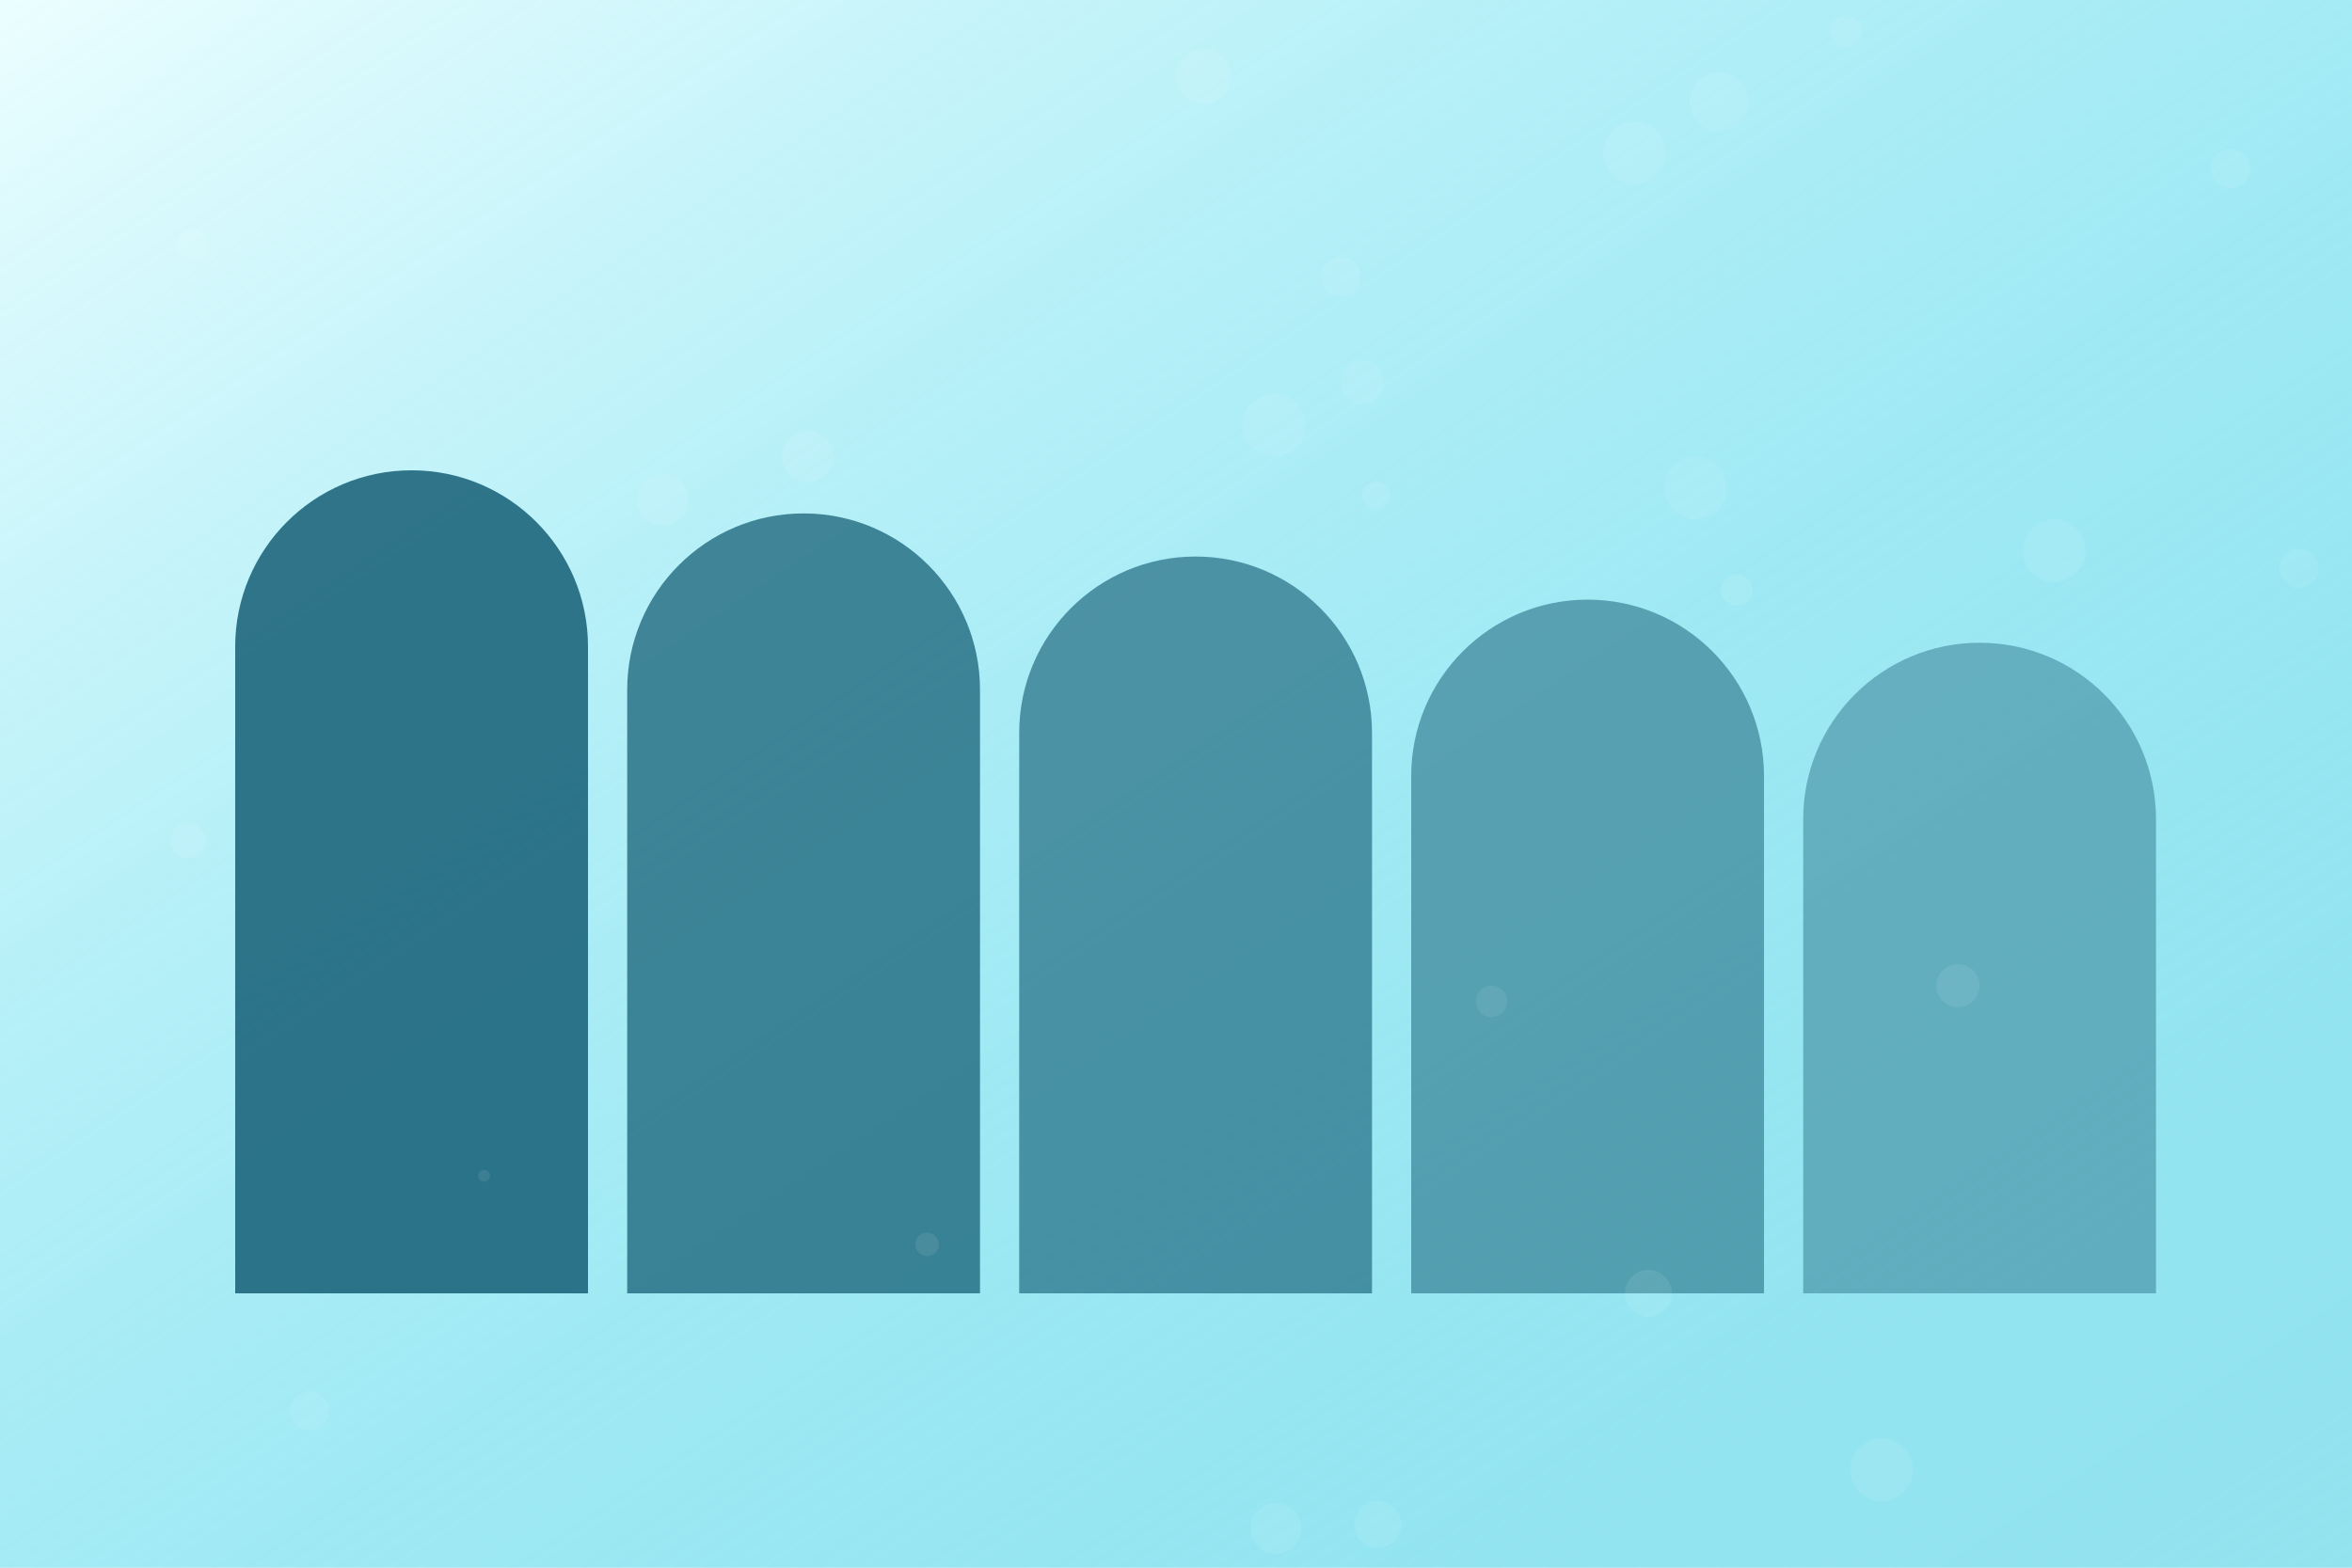
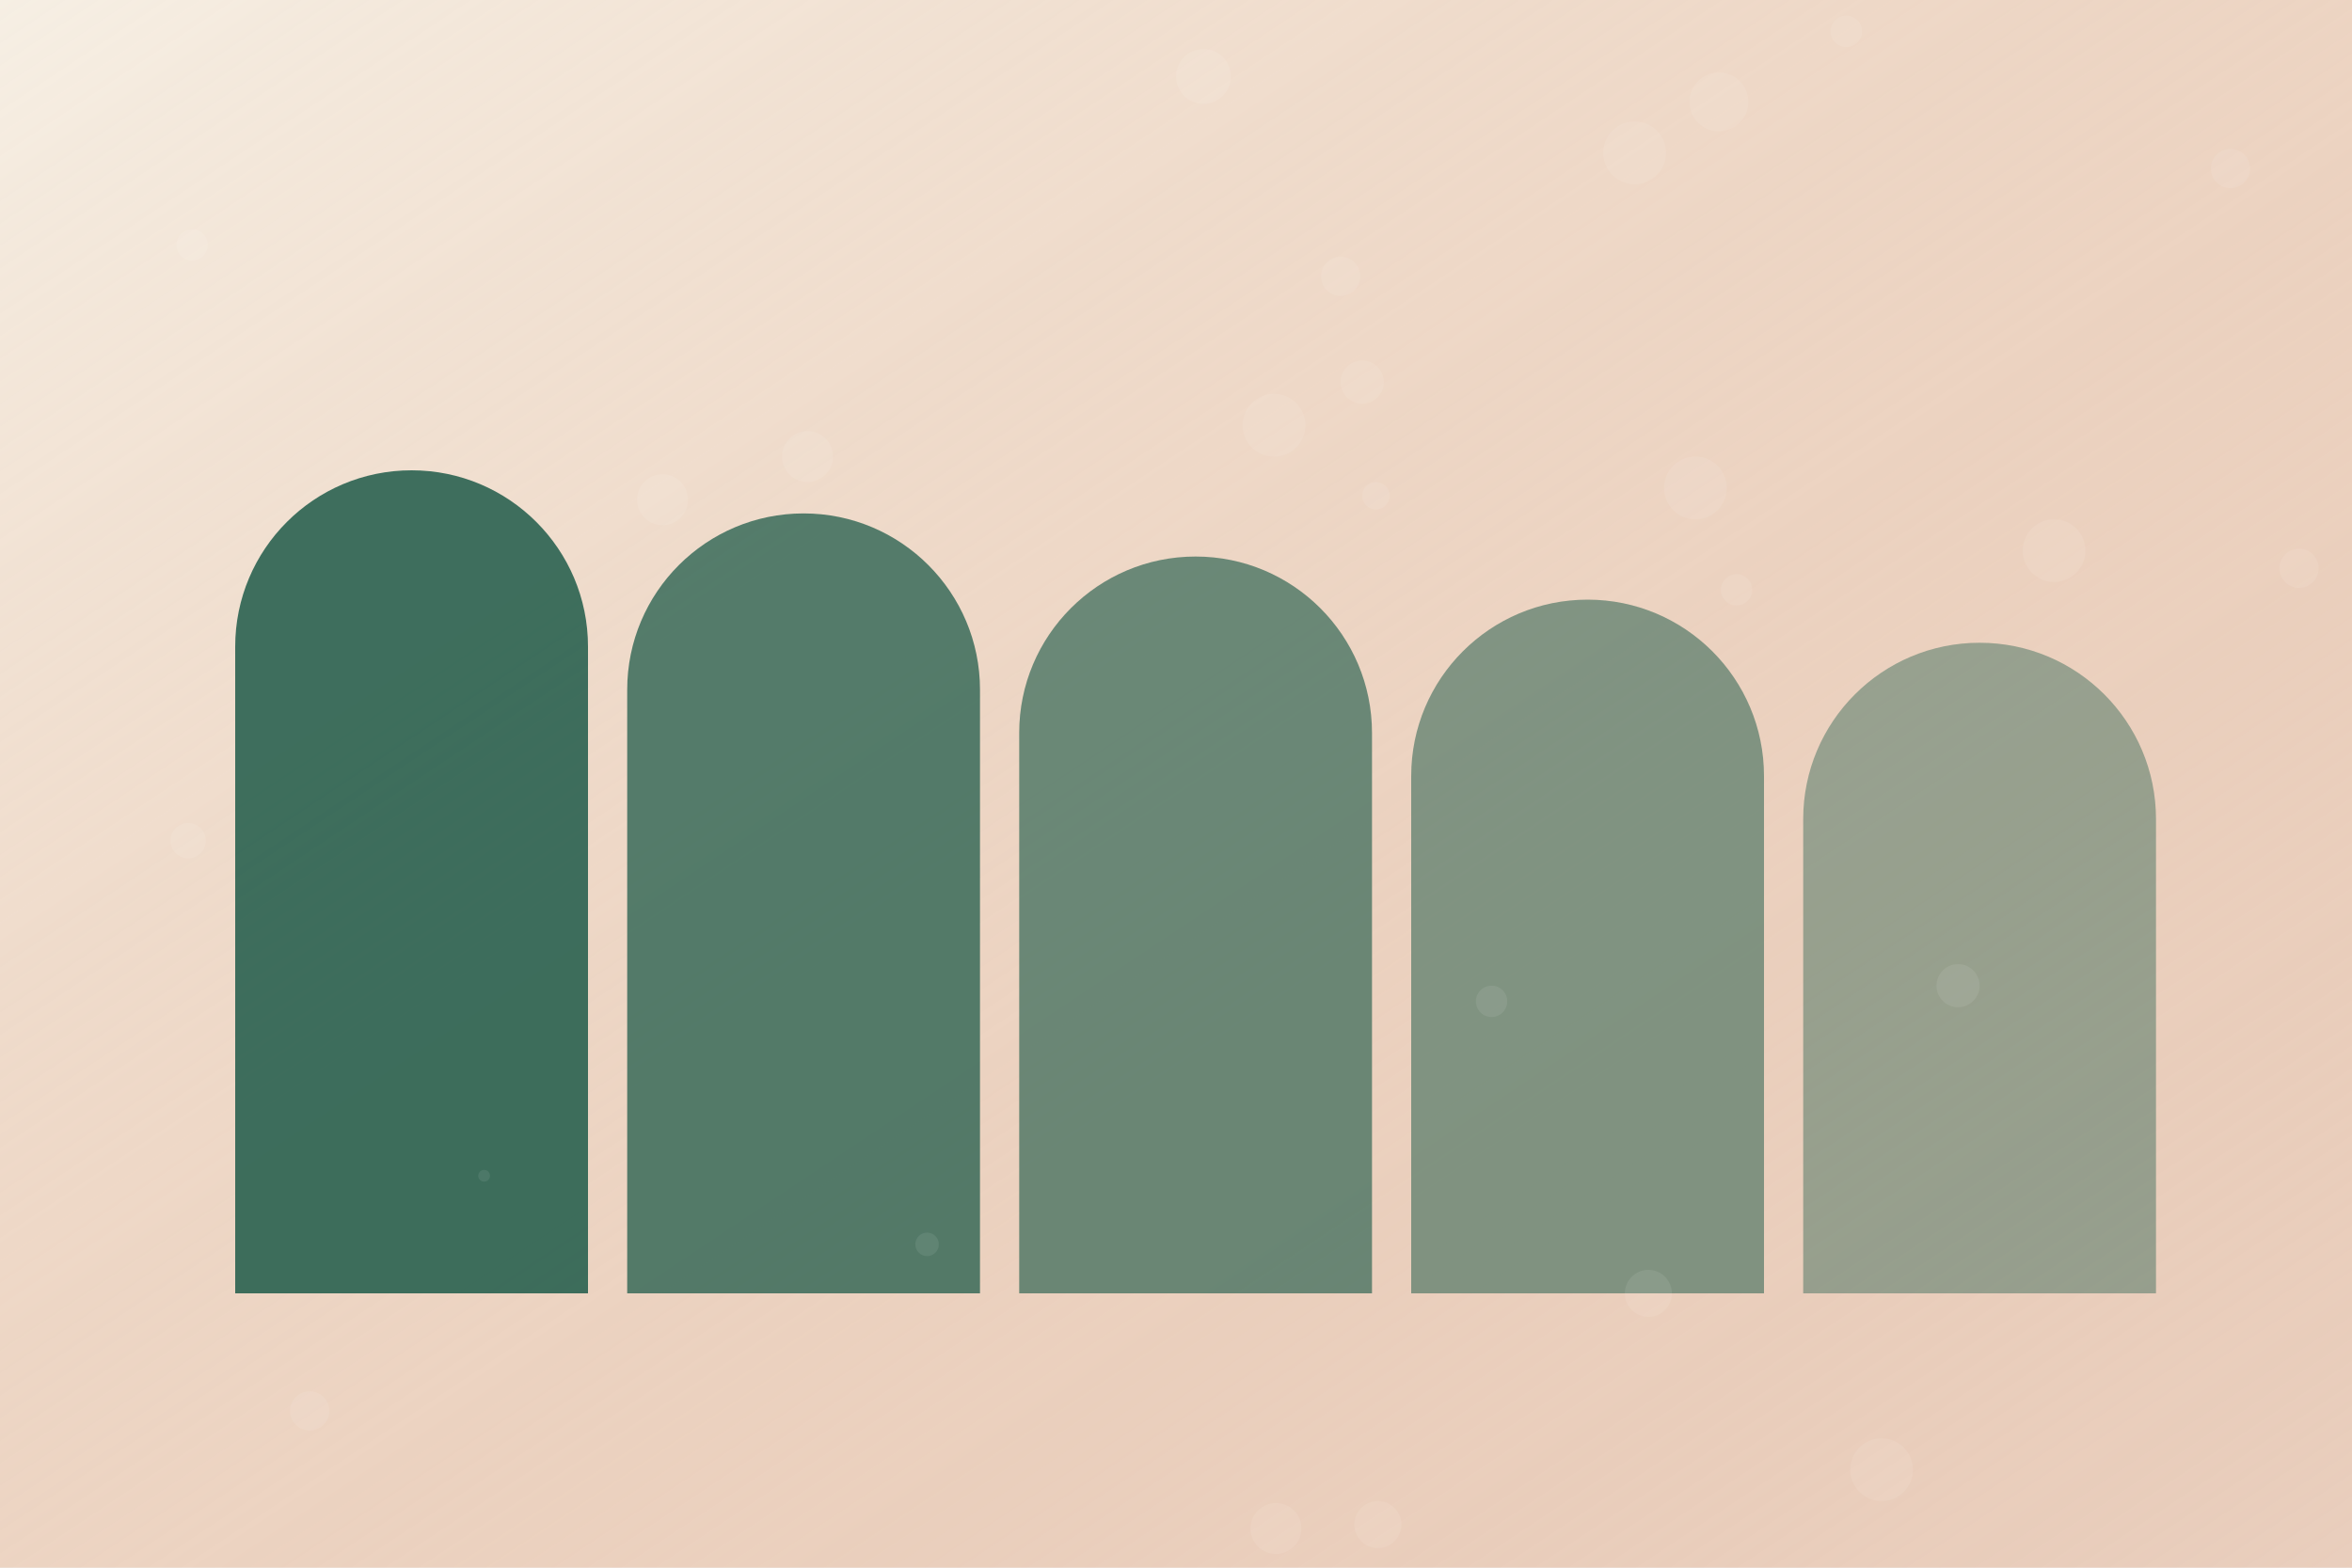
<svg xmlns="http://www.w3.org/2000/svg" viewBox="0 0 1200 800" width="1200" height="800" role="img" aria-hidden="true">
  <defs>
    <linearGradient id="g" x1="0" y1="0" x2="1" y2="1">
-       <stop offset="0" stop-color="#ecfeff" />
-       <stop offset="1" stop-color="#22d3ee" stop-opacity="0.45" />
+       <stop offset="0" stop-color="#f6efe4" />
+       <stop offset="1" stop-color="#e0a47e" stop-opacity="0.45" />
    </linearGradient>
  </defs>
  <rect width="1200" height="800" fill="url(#g)" />
-   <path d="M120 660 L120 330 A90 90 0 0 1 300 330 L300 660 Z" fill="#155e75" opacity="0.85" />
-   <path d="M320 660 L320 352 A90 90 0 0 1 500 352 L500 660 Z" fill="#155e75" opacity="0.74" />
-   <path d="M520 660 L520 374 A90 90 0 0 1 700 374 L700 660 Z" fill="#155e75" opacity="0.63" />
-   <path d="M720 660 L720 396 A90 90 0 0 1 900 396 L900 660 Z" fill="#155e75" opacity="0.52" />
-   <path d="M920 660 L920 418 A90 90 0 0 1 1100 418 L1100 660 Z" fill="#155e75" opacity="0.41" />
+   <path d="M120 660 L120 330 A90 90 0 0 1 300 330 L300 660 Z" fill="#1e5b49" opacity="0.85" />
+   <path d="M320 660 L320 352 A90 90 0 0 1 500 352 L500 660 Z" fill="#1e5b49" opacity="0.74" />
+   <path d="M520 660 L520 374 A90 90 0 0 1 700 374 L700 660 Z" fill="#1e5b49" opacity="0.63" />
+   <path d="M720 660 L720 396 A90 90 0 0 1 900 396 L900 660 Z" fill="#1e5b49" opacity="0.52" />
+   <path d="M920 660 L920 418 A90 90 0 0 1 1100 418 L1100 660 Z" fill="#1e5b49" opacity="0.41" />
  <circle cx="650" cy="217" r="16" fill="#ffffff" opacity="0.08" />
  <circle cx="841" cy="660" r="12" fill="#ffffff" opacity="0.08" />
  <circle cx="886" cy="301" r="8" fill="#ffffff" opacity="0.08" />
  <circle cx="158" cy="720" r="10" fill="#ffffff" opacity="0.08" />
  <circle cx="1048" cy="281" r="16" fill="#ffffff" opacity="0.08" />
  <circle cx="338" cy="255" r="13" fill="#ffffff" opacity="0.08" />
  <circle cx="98" cy="125" r="8" fill="#ffffff" opacity="0.08" />
  <circle cx="614" cy="39" r="14" fill="#ffffff" opacity="0.08" />
  <circle cx="865" cy="249" r="16" fill="#ffffff" opacity="0.08" />
  <circle cx="1138" cy="86" r="10" fill="#ffffff" opacity="0.08" />
  <circle cx="999" cy="503" r="11" fill="#ffffff" opacity="0.08" />
  <circle cx="834" cy="78" r="16" fill="#ffffff" opacity="0.08" />
  <circle cx="1173" cy="290" r="10" fill="#ffffff" opacity="0.08" />
  <circle cx="684" cy="141" r="10" fill="#ffffff" opacity="0.08" />
  <circle cx="247" cy="600" r="3" fill="#ffffff" opacity="0.08" />
  <circle cx="412" cy="233" r="13" fill="#ffffff" opacity="0.08" />
  <circle cx="960" cy="750" r="16" fill="#ffffff" opacity="0.08" />
  <circle cx="702" cy="253" r="7" fill="#ffffff" opacity="0.08" />
  <circle cx="761" cy="511" r="8" fill="#ffffff" opacity="0.08" />
  <circle cx="695" cy="195" r="11" fill="#ffffff" opacity="0.08" />
  <circle cx="96" cy="429" r="9" fill="#ffffff" opacity="0.08" />
  <circle cx="473" cy="635" r="6" fill="#ffffff" opacity="0.08" />
  <circle cx="651" cy="780" r="13" fill="#ffffff" opacity="0.08" />
  <circle cx="877" cy="52" r="15" fill="#ffffff" opacity="0.08" />
  <circle cx="703" cy="778" r="12" fill="#ffffff" opacity="0.08" />
  <circle cx="942" cy="16" r="8" fill="#ffffff" opacity="0.08" />
</svg>
